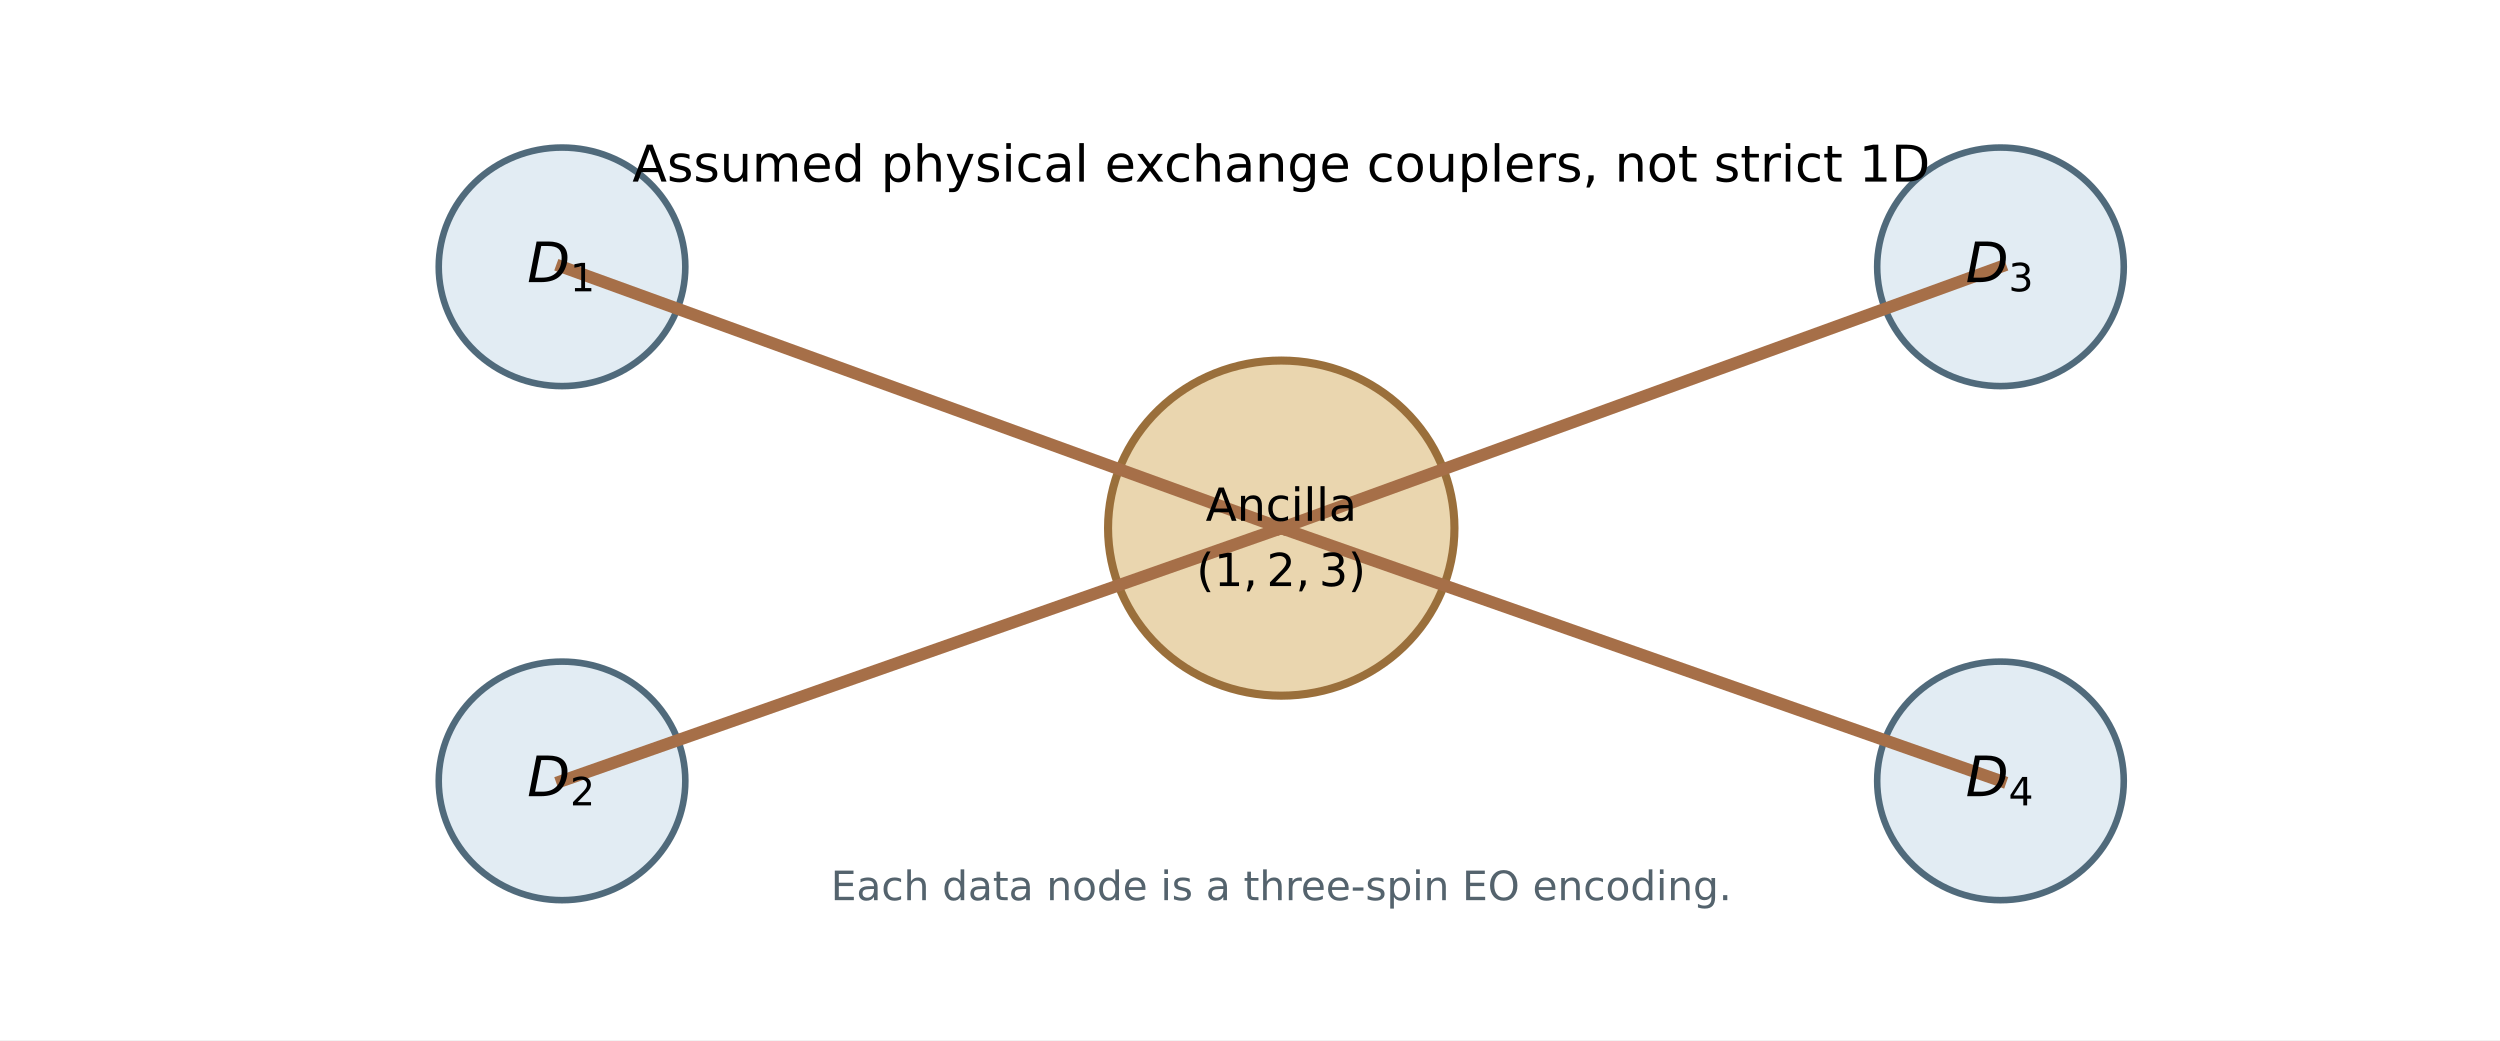
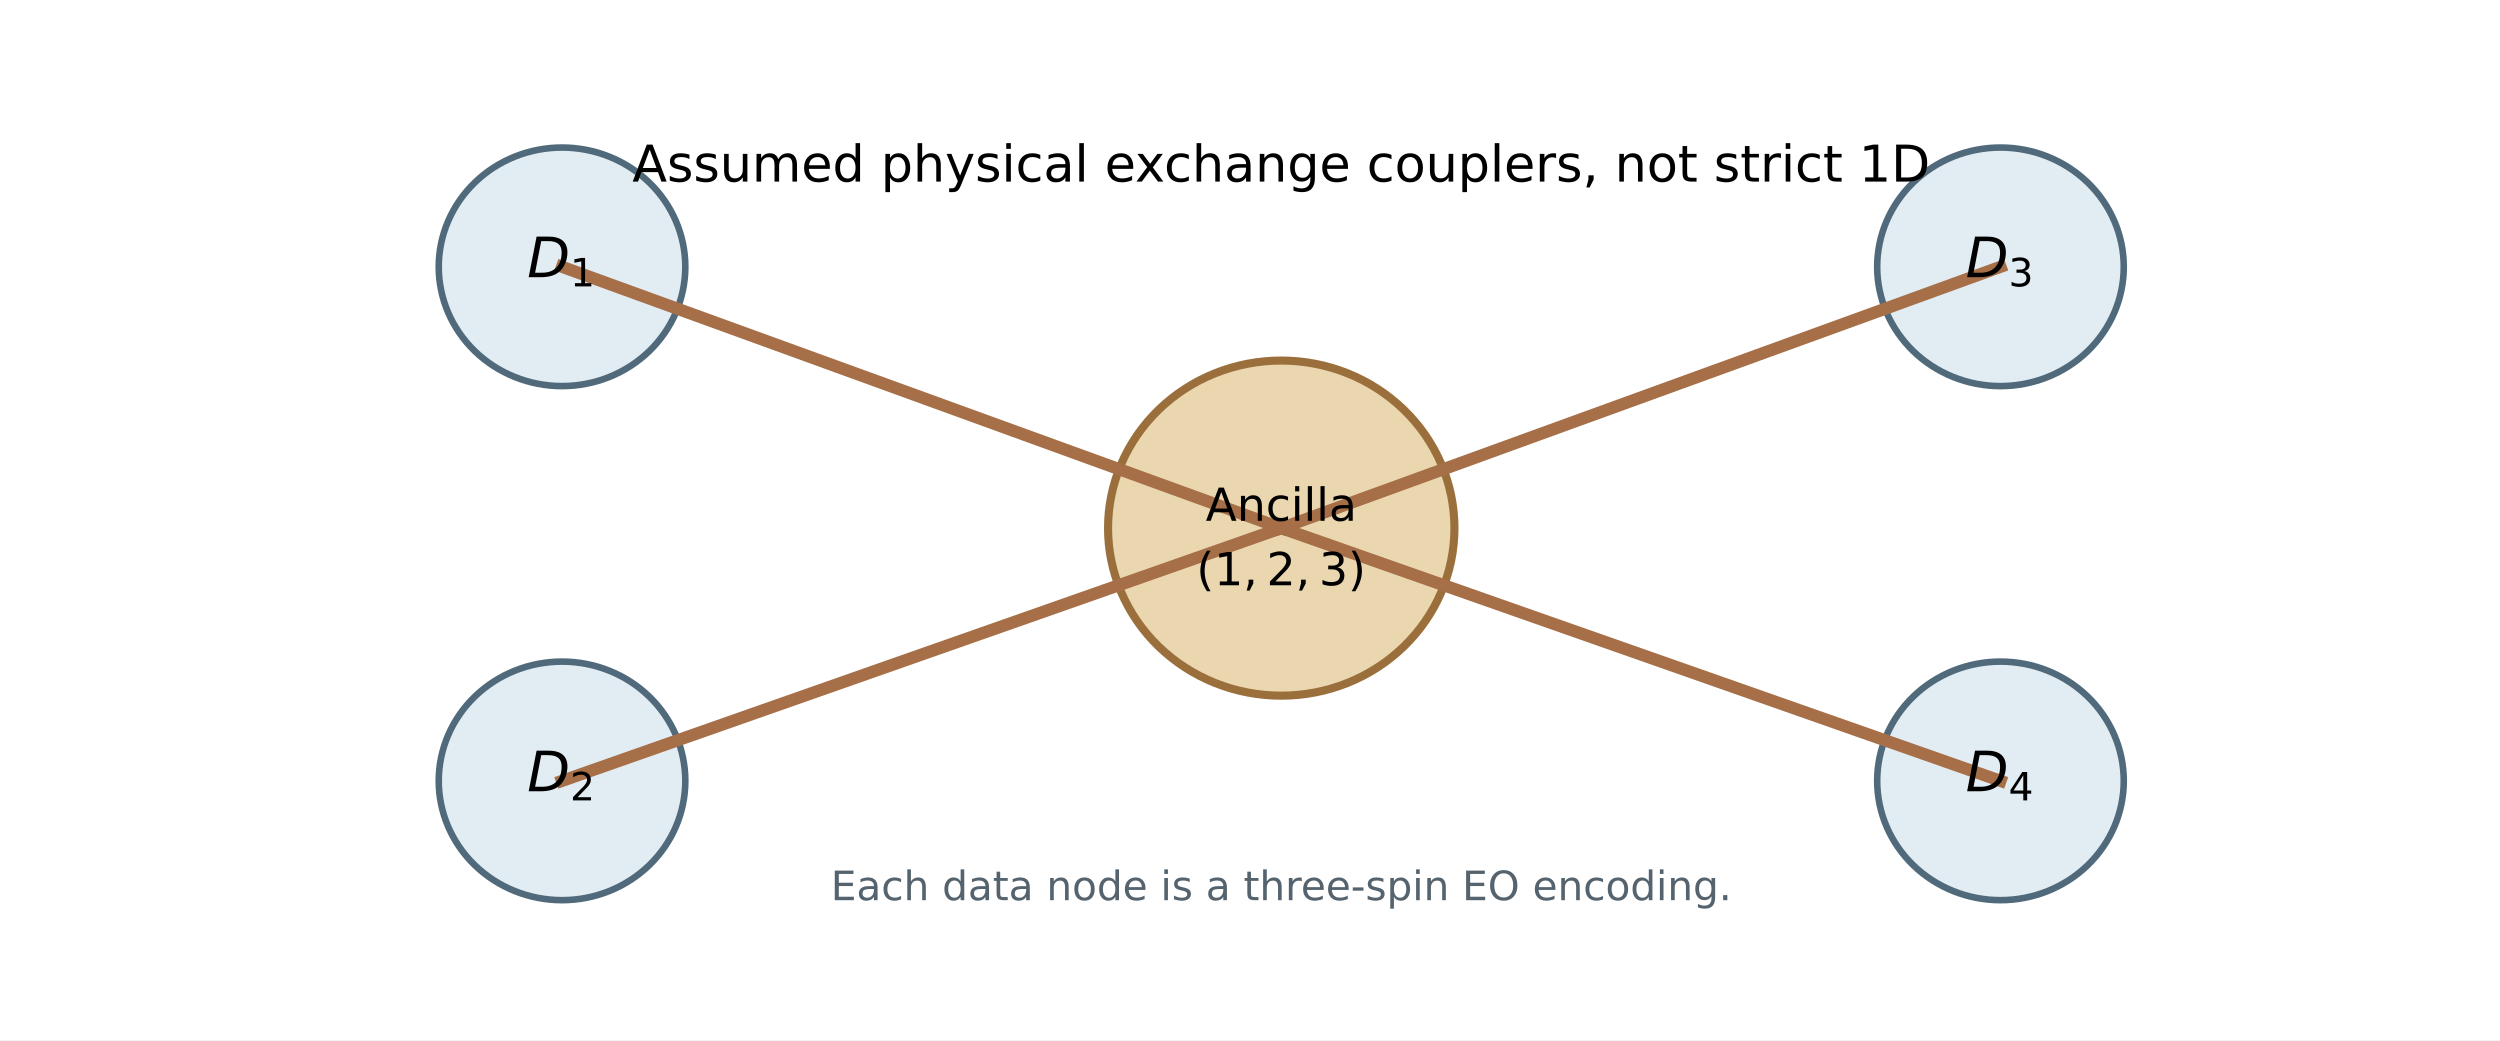
- <svg xmlns="http://www.w3.org/2000/svg" xmlns:xlink="http://www.w3.org/1999/xlink" width="493.2pt" height="205.2pt" viewBox="0 0 493.2 205.2" version="1.1">
+ <svg xmlns="http://www.w3.org/2000/svg" width="493.2pt" height="205.2pt" viewBox="0 0 493.2 205.2" version="1.1">
  <defs>
    <style type="text/css">*{stroke-linejoin: round; stroke-linecap: butt}</style>
  </defs>
  <g id="figure_1">
    <g id="patch_1">
      <path d="M 0 205.2  L 493.2 205.2  L 493.2 0  L 0 0  z " style="fill: #ffffff" />
    </g>
    <g id="axes_1">
      <g id="patch_2">
-         <path d="M 110.877 76.171  C 117.327 76.171 123.515 73.692 128.076 69.279  C 132.637 64.866 135.2 58.88 135.2 52.639  C 135.2 46.398 132.637 40.412 128.076 35.999  C 123.515 31.586 117.327 29.106 110.877 29.106  C 104.426 29.106 98.238 31.586 93.677 35.999  C 89.116 40.412 86.553 46.398 86.553 52.639  C 86.553 58.88 89.116 64.866 93.677 69.279  C 98.238 73.692 104.426 76.171 110.877 76.171  z " clip-path="url(#pbb33774e9b)" style="fill: #e2ecf3; stroke: #506a7b; stroke-width: 1.3; stroke-linejoin: miter" />
+         <path d="M 110.877 76.171  C 117.327 76.171 123.515 73.692 128.076 69.279  C 132.637 64.866 135.2 58.88 135.2 52.639  C 135.2 46.398 132.637 40.412 128.076 35.999  C 123.515 31.586 117.327 29.106 110.877 29.106  C 104.426 29.106 98.238 31.586 93.677 35.999  C 89.116 40.412 86.553 46.398 86.553 52.639  C 86.553 58.88 89.116 64.866 93.677 69.279  C 98.238 73.692 104.426 76.171 110.877 76.171  z " clip-path="url(#pcb5075f4f4)" style="fill: #e2ecf3; stroke: #506a7b; stroke-width: 1.3; stroke-linejoin: miter" />
      </g>
      <g id="patch_3">
-         <path d="M 110.877 177.585  C 117.327 177.585 123.515 175.106 128.076 170.693  C 132.637 166.28 135.2 160.294 135.2 154.053  C 135.2 147.812 132.637 141.826 128.076 137.413  C 123.515 133 117.327 130.52 110.877 130.52  C 104.426 130.52 98.238 133 93.677 137.413  C 89.116 141.826 86.553 147.812 86.553 154.053  C 86.553 160.294 89.116 166.28 93.677 170.693  C 98.238 175.106 104.426 177.585 110.877 177.585  z " clip-path="url(#pbb33774e9b)" style="fill: #e2ecf3; stroke: #506a7b; stroke-width: 1.3; stroke-linejoin: miter" />
+         <path d="M 110.877 177.585  C 117.327 177.585 123.515 175.106 128.076 170.693  C 132.637 166.28 135.2 160.294 135.2 154.053  C 135.2 147.812 132.637 141.826 128.076 137.413  C 123.515 133 117.327 130.52 110.877 130.52  C 104.426 130.52 98.238 133 93.677 137.413  C 89.116 141.826 86.553 147.812 86.553 154.053  C 86.553 160.294 89.116 166.28 93.677 170.693  C 98.238 175.106 104.426 177.585 110.877 177.585  z " clip-path="url(#pcb5075f4f4)" style="fill: #e2ecf3; stroke: #506a7b; stroke-width: 1.3; stroke-linejoin: miter" />
      </g>
      <g id="patch_4">
-         <path d="M 394.653 76.171  C 401.104 76.171 407.292 73.692 411.853 69.279  C 416.414 64.866 418.977 58.88 418.977 52.639  C 418.977 46.398 416.414 40.412 411.853 35.999  C 407.292 31.586 401.104 29.106 394.653 29.106  C 388.203 29.106 382.015 31.586 377.454 35.999  C 372.893 40.412 370.33 46.398 370.33 52.639  C 370.33 58.88 372.893 64.866 377.454 69.279  C 382.015 73.692 388.203 76.171 394.653 76.171  z " clip-path="url(#pbb33774e9b)" style="fill: #e2ecf3; stroke: #506a7b; stroke-width: 1.3; stroke-linejoin: miter" />
+         <path d="M 394.653 76.171  C 401.104 76.171 407.292 73.692 411.853 69.279  C 416.414 64.866 418.977 58.88 418.977 52.639  C 418.977 46.398 416.414 40.412 411.853 35.999  C 407.292 31.586 401.104 29.106 394.653 29.106  C 388.203 29.106 382.015 31.586 377.454 35.999  C 372.893 40.412 370.33 46.398 370.33 52.639  C 370.33 58.88 372.893 64.866 377.454 69.279  C 382.015 73.692 388.203 76.171 394.653 76.171  z " clip-path="url(#pcb5075f4f4)" style="fill: #e2ecf3; stroke: #506a7b; stroke-width: 1.3; stroke-linejoin: miter" />
      </g>
      <g id="patch_5">
-         <path d="M 394.653 177.585  C 401.104 177.585 407.292 175.106 411.853 170.693  C 416.414 166.28 418.977 160.294 418.977 154.053  C 418.977 147.812 416.414 141.826 411.853 137.413  C 407.292 133 401.104 130.52 394.653 130.52  C 388.203 130.52 382.015 133 377.454 137.413  C 372.893 141.826 370.33 147.812 370.33 154.053  C 370.33 160.294 372.893 166.28 377.454 170.693  C 382.015 175.106 388.203 177.585 394.653 177.585  z " clip-path="url(#pbb33774e9b)" style="fill: #e2ecf3; stroke: #506a7b; stroke-width: 1.3; stroke-linejoin: miter" />
+         <path d="M 394.653 177.585  C 401.104 177.585 407.292 175.106 411.853 170.693  C 416.414 166.28 418.977 160.294 418.977 154.053  C 418.977 147.812 416.414 141.826 411.853 137.413  C 407.292 133 401.104 130.52 394.653 130.52  C 388.203 130.52 382.015 133 377.454 137.413  C 372.893 141.826 370.33 147.812 370.33 154.053  C 370.33 160.294 372.893 166.28 377.454 170.693  C 382.015 175.106 388.203 177.585 394.653 177.585  z " clip-path="url(#pcb5075f4f4)" style="fill: #e2ecf3; stroke: #506a7b; stroke-width: 1.3; stroke-linejoin: miter" />
      </g>
      <g id="patch_6">
-         <path d="M 252.765 137.244  C 261.827 137.244 270.519 133.761 276.926 127.562  C 283.334 121.362 286.934 112.953 286.934 104.186  C 286.934 95.419 283.334 87.01 276.926 80.811  C 270.519 74.612 261.827 71.129 252.765 71.129  C 243.703 71.129 235.011 74.612 228.604 80.811  C 222.196 87.01 218.596 95.419 218.596 104.186  C 218.596 112.953 222.196 121.362 228.604 127.562  C 235.011 133.761 243.703 137.244 252.765 137.244  z " clip-path="url(#pbb33774e9b)" style="fill: #ead6af; stroke: #9a6f3b; stroke-width: 1.6; stroke-linejoin: miter" />
+         <path d="M 252.765 137.244  C 261.827 137.244 270.519 133.761 276.926 127.562  C 283.334 121.362 286.934 112.953 286.934 104.186  C 286.934 95.419 283.334 87.01 276.926 80.811  C 270.519 74.612 261.827 71.129 252.765 71.129  C 243.703 71.129 235.011 74.612 228.604 80.811  C 222.196 87.01 218.596 95.419 218.596 104.186  C 218.596 112.953 222.196 121.362 228.604 127.562  C 235.011 133.761 243.703 137.244 252.765 137.244  z " clip-path="url(#pcb5075f4f4)" style="fill: #ead6af; stroke: #9a6f3b; stroke-width: 1.6; stroke-linejoin: miter" />
      </g>
      <g id="line2d_1">
-         <path d="M 252.765 104.186  L 110.877 52.639  " clip-path="url(#pbb33774e9b)" style="fill: none; stroke: #a66f48; stroke-width: 2.4; stroke-linecap: square" />
+         <path d="M 252.765 104.186  L 110.877 52.639  " clip-path="url(#pcb5075f4f4)" style="fill: none; stroke: #a66f48; stroke-width: 2.4; stroke-linecap: square" />
      </g>
      <g id="line2d_2">
-         <path d="M 252.765 104.186  L 110.877 154.053  " clip-path="url(#pbb33774e9b)" style="fill: none; stroke: #a66f48; stroke-width: 2.4; stroke-linecap: square" />
+         <path d="M 252.765 104.186  L 110.877 154.053  " clip-path="url(#pcb5075f4f4)" style="fill: none; stroke: #a66f48; stroke-width: 2.4; stroke-linecap: square" />
      </g>
      <g id="line2d_3">
-         <path d="M 252.765 104.186  L 394.653 52.639  " clip-path="url(#pbb33774e9b)" style="fill: none; stroke: #a66f48; stroke-width: 2.4; stroke-linecap: square" />
+         <path d="M 252.765 104.186  L 394.653 52.639  " clip-path="url(#pcb5075f4f4)" style="fill: none; stroke: #a66f48; stroke-width: 2.4; stroke-linecap: square" />
      </g>
      <g id="line2d_4">
-         <path d="M 252.765 104.186  L 394.653 154.053  " clip-path="url(#pbb33774e9b)" style="fill: none; stroke: #a66f48; stroke-width: 2.4; stroke-linecap: square" />
+         <path d="M 252.765 104.186  L 394.653 154.053  " clip-path="url(#pcb5075f4f4)" style="fill: none; stroke: #a66f48; stroke-width: 2.4; stroke-linecap: square" />
      </g>
      <g id="text_1">
-         <g transform="translate(104.0016 55.67421) scale(0.11 -0.11)">
-           <defs>
-             <path id="DejaVuSans-Oblique-44" d="M 1081 4666  L 2438 4666  Q 3519 4666 4070 4208  Q 4622 3750 4622 2847  Q 4622 2250 4412 1698  Q 4203 1147 3834 769  Q 3463 381 2891 190  Q 2319 0 1538 0  L 172 0  L 1081 4666  z M 1613 4147  L 909 519  L 1734 519  Q 2794 519 3375 1128  Q 3956 1738 3956 2847  Q 3956 3519 3581 3833  Q 3206 4147 2406 4147  L 1613 4147  z " transform="scale(0.015625)" />
-             <path id="DejaVuSans-31" d="M 794 531  L 1825 531  L 1825 4091  L 703 3866  L 703 4441  L 1819 4666  L 2450 4666  L 2450 531  L 3481 531  L 3481 0  L 794 0  L 794 531  z " transform="scale(0.015625)" />
-           </defs>
-           <use xlink:href="#DejaVuSans-Oblique-44" transform="translate(0 0.09375)" />
-           <use xlink:href="#DejaVuSans-31" transform="translate(77.00195 -16.3125) scale(0.7)" />
+         <g transform="translate(104.0016 55.67421)">
+           <text>
+             <tspan x="0" y="-0.984" style="font-style: oblique; font-size: 11px; font-family: 'DejaVu Sans'">D</tspan>
+             <tspan x="8.47" y="0.82" style="font-size: 7.7px; font-family: 'DejaVu Sans'">1</tspan>
+           </text>
        </g>
      </g>
      <g id="text_2">
-         <g transform="translate(104.0016 157.0881) scale(0.11 -0.11)">
-           <defs>
-             <path id="DejaVuSans-32" d="M 1228 531  L 3431 531  L 3431 0  L 469 0  L 469 531  Q 828 903 1448 1529  Q 2069 2156 2228 2338  Q 2531 2678 2651 2914  Q 2772 3150 2772 3378  Q 2772 3750 2511 3984  Q 2250 4219 1831 4219  Q 1534 4219 1204 4116  Q 875 4013 500 3803  L 500 4441  Q 881 4594 1212 4672  Q 1544 4750 1819 4750  Q 2544 4750 2975 4387  Q 3406 4025 3406 3419  Q 3406 3131 3298 2873  Q 3191 2616 2906 2266  Q 2828 2175 2409 1742  Q 1991 1309 1228 531  z " transform="scale(0.015625)" />
-           </defs>
-           <use xlink:href="#DejaVuSans-Oblique-44" transform="translate(0 0.09375)" />
-           <use xlink:href="#DejaVuSans-32" transform="translate(77.00195 -16.3125) scale(0.7)" />
+         <g transform="translate(104.0016 157.0881)">
+           <text>
+             <tspan x="0" y="-0.984" style="font-style: oblique; font-size: 11px; font-family: 'DejaVu Sans'">D</tspan>
+             <tspan x="8.47" y="0.82" style="font-size: 7.7px; font-family: 'DejaVu Sans'">2</tspan>
+           </text>
        </g>
      </g>
      <g id="text_3">
-         <g transform="translate(387.7784 55.67421) scale(0.11 -0.11)">
-           <defs>
-             <path id="DejaVuSans-33" d="M 2597 2516  Q 3050 2419 3304 2112  Q 3559 1806 3559 1356  Q 3559 666 3084 287  Q 2609 -91 1734 -91  Q 1441 -91 1130 -33  Q 819 25 488 141  L 488 750  Q 750 597 1062 519  Q 1375 441 1716 441  Q 2309 441 2620 675  Q 2931 909 2931 1356  Q 2931 1769 2642 2001  Q 2353 2234 1838 2234  L 1294 2234  L 1294 2753  L 1863 2753  Q 2328 2753 2575 2939  Q 2822 3125 2822 3475  Q 2822 3834 2567 4026  Q 2313 4219 1838 4219  Q 1578 4219 1281 4162  Q 984 4106 628 3988  L 628 4550  Q 988 4650 1302 4700  Q 1616 4750 1894 4750  Q 2613 4750 3031 4423  Q 3450 4097 3450 3541  Q 3450 3153 3228 2886  Q 3006 2619 2597 2516  z " transform="scale(0.015625)" />
-           </defs>
-           <use xlink:href="#DejaVuSans-Oblique-44" transform="translate(0 0.09375)" />
-           <use xlink:href="#DejaVuSans-33" transform="translate(77.00195 -16.3125) scale(0.7)" />
+         <g transform="translate(387.7784 55.67421)">
+           <text>
+             <tspan x="0" y="-0.984" style="font-style: oblique; font-size: 11px; font-family: 'DejaVu Sans'">D</tspan>
+             <tspan x="8.47" y="0.82" style="font-size: 7.7px; font-family: 'DejaVu Sans'">3</tspan>
+           </text>
        </g>
      </g>
      <g id="text_4">
-         <g transform="translate(387.7784 157.0881) scale(0.11 -0.11)">
-           <defs>
-             <path id="DejaVuSans-34" d="M 2419 4116  L 825 1625  L 2419 1625  L 2419 4116  z M 2253 4666  L 3047 4666  L 3047 1625  L 3713 1625  L 3713 1100  L 3047 1100  L 3047 0  L 2419 0  L 2419 1100  L 313 1100  L 313 1709  L 2253 4666  z " transform="scale(0.015625)" />
-           </defs>
-           <use xlink:href="#DejaVuSans-Oblique-44" transform="translate(0 0.09375)" />
-           <use xlink:href="#DejaVuSans-34" transform="translate(77.00195 -16.3125) scale(0.7)" />
+         <g transform="translate(387.7784 157.0881)">
+           <text>
+             <tspan x="0" y="-0.984" style="font-style: oblique; font-size: 11px; font-family: 'DejaVu Sans'">D</tspan>
+             <tspan x="8.47" y="0.82" style="font-size: 7.7px; font-family: 'DejaVu Sans'">4</tspan>
+           </text>
        </g>
      </g>
      <g id="text_5">
-         <g transform="translate(237.8524 102.7476) scale(0.09 -0.09)">
-           <defs>
-             <path id="DejaVuSans-41" d="M 2188 4044  L 1331 1722  L 3047 1722  L 2188 4044  z M 1831 4666  L 2547 4666  L 4325 0  L 3669 0  L 3244 1197  L 1141 1197  L 716 0  L 50 0  L 1831 4666  z " transform="scale(0.015625)" />
-             <path id="DejaVuSans-6e" d="M 3513 2113  L 3513 0  L 2938 0  L 2938 2094  Q 2938 2591 2744 2837  Q 2550 3084 2163 3084  Q 1697 3084 1428 2787  Q 1159 2491 1159 1978  L 1159 0  L 581 0  L 581 3500  L 1159 3500  L 1159 2956  Q 1366 3272 1645 3428  Q 1925 3584 2291 3584  Q 2894 3584 3203 3211  Q 3513 2838 3513 2113  z " transform="scale(0.015625)" />
-             <path id="DejaVuSans-63" d="M 3122 3366  L 3122 2828  Q 2878 2963 2633 3030  Q 2388 3097 2138 3097  Q 1578 3097 1268 2742  Q 959 2388 959 1747  Q 959 1106 1268 751  Q 1578 397 2138 397  Q 2388 397 2633 464  Q 2878 531 3122 666  L 3122 134  Q 2881 22 2623 -34  Q 2366 -91 2075 -91  Q 1284 -91 818 406  Q 353 903 353 1747  Q 353 2603 823 3093  Q 1294 3584 2113 3584  Q 2378 3584 2631 3529  Q 2884 3475 3122 3366  z " transform="scale(0.015625)" />
-             <path id="DejaVuSans-69" d="M 603 3500  L 1178 3500  L 1178 0  L 603 0  L 603 3500  z M 603 4863  L 1178 4863  L 1178 4134  L 603 4134  L 603 4863  z " transform="scale(0.015625)" />
-             <path id="DejaVuSans-6c" d="M 603 4863  L 1178 4863  L 1178 0  L 603 0  L 603 4863  z " transform="scale(0.015625)" />
-             <path id="DejaVuSans-61" d="M 2194 1759  Q 1497 1759 1228 1600  Q 959 1441 959 1056  Q 959 750 1161 570  Q 1363 391 1709 391  Q 2188 391 2477 730  Q 2766 1069 2766 1631  L 2766 1759  L 2194 1759  z M 3341 1997  L 3341 0  L 2766 0  L 2766 531  Q 2569 213 2275 61  Q 1981 -91 1556 -91  Q 1019 -91 701 211  Q 384 513 384 1019  Q 384 1609 779 1909  Q 1175 2209 1959 2209  L 2766 2209  L 2766 2266  Q 2766 2663 2505 2880  Q 2244 3097 1772 3097  Q 1472 3097 1187 3025  Q 903 2953 641 2809  L 641 3341  Q 956 3463 1253 3523  Q 1550 3584 1831 3584  Q 2591 3584 2966 3190  Q 3341 2797 3341 1997  z " transform="scale(0.015625)" />
-           </defs>
-           <use xlink:href="#DejaVuSans-41" />
-           <use xlink:href="#DejaVuSans-6e" transform="translate(68.4082 0)" />
-           <use xlink:href="#DejaVuSans-63" transform="translate(131.7871 0)" />
-           <use xlink:href="#DejaVuSans-69" transform="translate(186.7676 0)" />
-           <use xlink:href="#DejaVuSans-6c" transform="translate(214.5508 0)" />
-           <use xlink:href="#DejaVuSans-6c" transform="translate(242.334 0)" />
-           <use xlink:href="#DejaVuSans-61" transform="translate(270.1172 0)" />
-         </g>
+         <text style="font-size: 9px; font-family: 'DejaVu Sans'; text-anchor: middle" x="252.765" y="102.748" transform="rotate(-0 252.765 102.7476)">Ancilla</text>
      </g>
      <g id="text_6">
-         <g transform="translate(236.025 115.6345) scale(0.09 -0.09)">
-           <defs>
-             <path id="DejaVuSans-28" d="M 1984 4856  Q 1566 4138 1362 3434  Q 1159 2731 1159 2009  Q 1159 1288 1364 580  Q 1569 -128 1984 -844  L 1484 -844  Q 1016 -109 783 600  Q 550 1309 550 2009  Q 550 2706 781 3412  Q 1013 4119 1484 4856  L 1984 4856  z " transform="scale(0.015625)" />
-             <path id="DejaVuSans-2c" d="M 750 794  L 1409 794  L 1409 256  L 897 -744  L 494 -744  L 750 256  L 750 794  z " transform="scale(0.015625)" />
-             <path id="DejaVuSans-29" d="M 513 4856  L 1013 4856  Q 1481 4119 1714 3412  Q 1947 2706 1947 2009  Q 1947 1309 1714 600  Q 1481 -109 1013 -844  L 513 -844  Q 928 -128 1133 580  Q 1338 1288 1338 2009  Q 1338 2731 1133 3434  Q 928 4138 513 4856  z " transform="scale(0.015625)" />
-           </defs>
-           <use xlink:href="#DejaVuSans-28" transform="translate(0 0.125)" />
-           <use xlink:href="#DejaVuSans-31" transform="translate(39.01367 0.125)" />
-           <use xlink:href="#DejaVuSans-2c" transform="translate(102.6367 0.125)" />
-           <use xlink:href="#DejaVuSans-32" transform="translate(153.9062 0.125)" />
-           <use xlink:href="#DejaVuSans-2c" transform="translate(217.5293 0.125)" />
-           <use xlink:href="#DejaVuSans-33" transform="translate(268.7988 0.125)" />
-           <use xlink:href="#DejaVuSans-29" transform="translate(332.4219 0.125)" />
+         <g transform="translate(236.025 115.6345)">
+           <text>
+             <tspan x="0" y="-0.172" style="font-size: 9px; font-family: 'DejaVu Sans'">(</tspan>
+             <tspan x="3.511" y="-0.172" style="font-size: 9px; font-family: 'DejaVu Sans'">1</tspan>
+             <tspan x="9.237" y="-0.172" style="font-size: 9px; font-family: 'DejaVu Sans'">,</tspan>
+             <tspan x="13.852" y="-0.172" style="font-size: 9px; font-family: 'DejaVu Sans'">2</tspan>
+             <tspan x="19.578" y="-0.172" style="font-size: 9px; font-family: 'DejaVu Sans'">,</tspan>
+             <tspan x="24.192" y="-0.172" style="font-size: 9px; font-family: 'DejaVu Sans'">3</tspan>
+             <tspan x="29.918" y="-0.172" style="font-size: 9px; font-family: 'DejaVu Sans'">)</tspan>
+           </text>
        </g>
      </g>
      <g id="text_7">
-         <g transform="translate(124.7455 35.82996) scale(0.1 -0.1)">
-           <defs>
-             <path id="DejaVuSans-73" d="M 2834 3397  L 2834 2853  Q 2591 2978 2328 3040  Q 2066 3103 1784 3103  Q 1356 3103 1142 2972  Q 928 2841 928 2578  Q 928 2378 1081 2264  Q 1234 2150 1697 2047  L 1894 2003  Q 2506 1872 2764 1633  Q 3022 1394 3022 966  Q 3022 478 2636 193  Q 2250 -91 1575 -91  Q 1294 -91 989 -36  Q 684 19 347 128  L 347 722  Q 666 556 975 473  Q 1284 391 1588 391  Q 1994 391 2212 530  Q 2431 669 2431 922  Q 2431 1156 2273 1281  Q 2116 1406 1581 1522  L 1381 1569  Q 847 1681 609 1914  Q 372 2147 372 2553  Q 372 3047 722 3315  Q 1072 3584 1716 3584  Q 2034 3584 2315 3537  Q 2597 3491 2834 3397  z " transform="scale(0.015625)" />
-             <path id="DejaVuSans-75" d="M 544 1381  L 544 3500  L 1119 3500  L 1119 1403  Q 1119 906 1312 657  Q 1506 409 1894 409  Q 2359 409 2629 706  Q 2900 1003 2900 1516  L 2900 3500  L 3475 3500  L 3475 0  L 2900 0  L 2900 538  Q 2691 219 2414 64  Q 2138 -91 1772 -91  Q 1169 -91 856 284  Q 544 659 544 1381  z M 1991 3584  L 1991 3584  z " transform="scale(0.015625)" />
-             <path id="DejaVuSans-6d" d="M 3328 2828  Q 3544 3216 3844 3400  Q 4144 3584 4550 3584  Q 5097 3584 5394 3201  Q 5691 2819 5691 2113  L 5691 0  L 5113 0  L 5113 2094  Q 5113 2597 4934 2840  Q 4756 3084 4391 3084  Q 3944 3084 3684 2787  Q 3425 2491 3425 1978  L 3425 0  L 2847 0  L 2847 2094  Q 2847 2600 2669 2842  Q 2491 3084 2119 3084  Q 1678 3084 1418 2786  Q 1159 2488 1159 1978  L 1159 0  L 581 0  L 581 3500  L 1159 3500  L 1159 2956  Q 1356 3278 1631 3431  Q 1906 3584 2284 3584  Q 2666 3584 2933 3390  Q 3200 3197 3328 2828  z " transform="scale(0.015625)" />
-             <path id="DejaVuSans-65" d="M 3597 1894  L 3597 1613  L 953 1613  Q 991 1019 1311 708  Q 1631 397 2203 397  Q 2534 397 2845 478  Q 3156 559 3463 722  L 3463 178  Q 3153 47 2828 -22  Q 2503 -91 2169 -91  Q 1331 -91 842 396  Q 353 884 353 1716  Q 353 2575 817 3079  Q 1281 3584 2069 3584  Q 2775 3584 3186 3129  Q 3597 2675 3597 1894  z M 3022 2063  Q 3016 2534 2758 2815  Q 2500 3097 2075 3097  Q 1594 3097 1305 2825  Q 1016 2553 972 2059  L 3022 2063  z " transform="scale(0.015625)" />
-             <path id="DejaVuSans-64" d="M 2906 2969  L 2906 4863  L 3481 4863  L 3481 0  L 2906 0  L 2906 525  Q 2725 213 2448 61  Q 2172 -91 1784 -91  Q 1150 -91 751 415  Q 353 922 353 1747  Q 353 2572 751 3078  Q 1150 3584 1784 3584  Q 2172 3584 2448 3432  Q 2725 3281 2906 2969  z M 947 1747  Q 947 1113 1208 752  Q 1469 391 1925 391  Q 2381 391 2643 752  Q 2906 1113 2906 1747  Q 2906 2381 2643 2742  Q 2381 3103 1925 3103  Q 1469 3103 1208 2742  Q 947 2381 947 1747  z " transform="scale(0.015625)" />
-             <path id="DejaVuSans-20" transform="scale(0.015625)" />
-             <path id="DejaVuSans-70" d="M 1159 525  L 1159 -1331  L 581 -1331  L 581 3500  L 1159 3500  L 1159 2969  Q 1341 3281 1617 3432  Q 1894 3584 2278 3584  Q 2916 3584 3314 3078  Q 3713 2572 3713 1747  Q 3713 922 3314 415  Q 2916 -91 2278 -91  Q 1894 -91 1617 61  Q 1341 213 1159 525  z M 3116 1747  Q 3116 2381 2855 2742  Q 2594 3103 2138 3103  Q 1681 3103 1420 2742  Q 1159 2381 1159 1747  Q 1159 1113 1420 752  Q 1681 391 2138 391  Q 2594 391 2855 752  Q 3116 1113 3116 1747  z " transform="scale(0.015625)" />
-             <path id="DejaVuSans-68" d="M 3513 2113  L 3513 0  L 2938 0  L 2938 2094  Q 2938 2591 2744 2837  Q 2550 3084 2163 3084  Q 1697 3084 1428 2787  Q 1159 2491 1159 1978  L 1159 0  L 581 0  L 581 4863  L 1159 4863  L 1159 2956  Q 1366 3272 1645 3428  Q 1925 3584 2291 3584  Q 2894 3584 3203 3211  Q 3513 2838 3513 2113  z " transform="scale(0.015625)" />
-             <path id="DejaVuSans-79" d="M 2059 -325  Q 1816 -950 1584 -1140  Q 1353 -1331 966 -1331  L 506 -1331  L 506 -850  L 844 -850  Q 1081 -850 1212 -737  Q 1344 -625 1503 -206  L 1606 56  L 191 3500  L 800 3500  L 1894 763  L 2988 3500  L 3597 3500  L 2059 -325  z " transform="scale(0.015625)" />
-             <path id="DejaVuSans-78" d="M 3513 3500  L 2247 1797  L 3578 0  L 2900 0  L 1881 1375  L 863 0  L 184 0  L 1544 1831  L 300 3500  L 978 3500  L 1906 2253  L 2834 3500  L 3513 3500  z " transform="scale(0.015625)" />
-             <path id="DejaVuSans-67" d="M 2906 1791  Q 2906 2416 2648 2759  Q 2391 3103 1925 3103  Q 1463 3103 1205 2759  Q 947 2416 947 1791  Q 947 1169 1205 825  Q 1463 481 1925 481  Q 2391 481 2648 825  Q 2906 1169 2906 1791  z M 3481 434  Q 3481 -459 3084 -895  Q 2688 -1331 1869 -1331  Q 1566 -1331 1297 -1286  Q 1028 -1241 775 -1147  L 775 -588  Q 1028 -725 1275 -790  Q 1522 -856 1778 -856  Q 2344 -856 2625 -561  Q 2906 -266 2906 331  L 2906 616  Q 2728 306 2450 153  Q 2172 0 1784 0  Q 1141 0 747 490  Q 353 981 353 1791  Q 353 2603 747 3093  Q 1141 3584 1784 3584  Q 2172 3584 2450 3431  Q 2728 3278 2906 2969  L 2906 3500  L 3481 3500  L 3481 434  z " transform="scale(0.015625)" />
-             <path id="DejaVuSans-6f" d="M 1959 3097  Q 1497 3097 1228 2736  Q 959 2375 959 1747  Q 959 1119 1226 758  Q 1494 397 1959 397  Q 2419 397 2687 759  Q 2956 1122 2956 1747  Q 2956 2369 2687 2733  Q 2419 3097 1959 3097  z M 1959 3584  Q 2709 3584 3137 3096  Q 3566 2609 3566 1747  Q 3566 888 3137 398  Q 2709 -91 1959 -91  Q 1206 -91 779 398  Q 353 888 353 1747  Q 353 2609 779 3096  Q 1206 3584 1959 3584  z " transform="scale(0.015625)" />
-             <path id="DejaVuSans-72" d="M 2631 2963  Q 2534 3019 2420 3045  Q 2306 3072 2169 3072  Q 1681 3072 1420 2755  Q 1159 2438 1159 1844  L 1159 0  L 581 0  L 581 3500  L 1159 3500  L 1159 2956  Q 1341 3275 1631 3429  Q 1922 3584 2338 3584  Q 2397 3584 2469 3576  Q 2541 3569 2628 3553  L 2631 2963  z " transform="scale(0.015625)" />
-             <path id="DejaVuSans-74" d="M 1172 4494  L 1172 3500  L 2356 3500  L 2356 3053  L 1172 3053  L 1172 1153  Q 1172 725 1289 603  Q 1406 481 1766 481  L 2356 481  L 2356 0  L 1766 0  Q 1100 0 847 248  Q 594 497 594 1153  L 594 3053  L 172 3053  L 172 3500  L 594 3500  L 594 4494  L 1172 4494  z " transform="scale(0.015625)" />
-             <path id="DejaVuSans-44" d="M 1259 4147  L 1259 519  L 2022 519  Q 2988 519 3436 956  Q 3884 1394 3884 2338  Q 3884 3275 3436 3711  Q 2988 4147 2022 4147  L 1259 4147  z M 628 4666  L 1925 4666  Q 3281 4666 3915 4102  Q 4550 3538 4550 2338  Q 4550 1131 3912 565  Q 3275 0 1925 0  L 628 0  L 628 4666  z " transform="scale(0.015625)" />
-           </defs>
-           <use xlink:href="#DejaVuSans-41" />
-           <use xlink:href="#DejaVuSans-73" transform="translate(68.4082 0)" />
-           <use xlink:href="#DejaVuSans-73" transform="translate(120.5078 0)" />
-           <use xlink:href="#DejaVuSans-75" transform="translate(172.6074 0)" />
-           <use xlink:href="#DejaVuSans-6d" transform="translate(235.9863 0)" />
-           <use xlink:href="#DejaVuSans-65" transform="translate(333.3984 0)" />
-           <use xlink:href="#DejaVuSans-64" transform="translate(394.9219 0)" />
-           <use xlink:href="#DejaVuSans-20" transform="translate(458.3984 0)" />
-           <use xlink:href="#DejaVuSans-70" transform="translate(490.1855 0)" />
-           <use xlink:href="#DejaVuSans-68" transform="translate(553.6621 0)" />
-           <use xlink:href="#DejaVuSans-79" transform="translate(617.041 0)" />
-           <use xlink:href="#DejaVuSans-73" transform="translate(676.2207 0)" />
-           <use xlink:href="#DejaVuSans-69" transform="translate(728.3203 0)" />
-           <use xlink:href="#DejaVuSans-63" transform="translate(756.1035 0)" />
-           <use xlink:href="#DejaVuSans-61" transform="translate(811.084 0)" />
-           <use xlink:href="#DejaVuSans-6c" transform="translate(872.3633 0)" />
-           <use xlink:href="#DejaVuSans-20" transform="translate(900.1465 0)" />
-           <use xlink:href="#DejaVuSans-65" transform="translate(931.9336 0)" />
-           <use xlink:href="#DejaVuSans-78" transform="translate(991.707 0)" />
-           <use xlink:href="#DejaVuSans-63" transform="translate(1049.137 0)" />
-           <use xlink:href="#DejaVuSans-68" transform="translate(1104.117 0)" />
-           <use xlink:href="#DejaVuSans-61" transform="translate(1167.496 0)" />
-           <use xlink:href="#DejaVuSans-6e" transform="translate(1228.775 0)" />
-           <use xlink:href="#DejaVuSans-67" transform="translate(1292.154 0)" />
-           <use xlink:href="#DejaVuSans-65" transform="translate(1355.631 0)" />
-           <use xlink:href="#DejaVuSans-20" transform="translate(1417.154 0)" />
-           <use xlink:href="#DejaVuSans-63" transform="translate(1448.941 0)" />
-           <use xlink:href="#DejaVuSans-6f" transform="translate(1503.922 0)" />
-           <use xlink:href="#DejaVuSans-75" transform="translate(1565.104 0)" />
-           <use xlink:href="#DejaVuSans-70" transform="translate(1628.482 0)" />
-           <use xlink:href="#DejaVuSans-6c" transform="translate(1691.959 0)" />
-           <use xlink:href="#DejaVuSans-65" transform="translate(1719.742 0)" />
-           <use xlink:href="#DejaVuSans-72" transform="translate(1781.266 0)" />
-           <use xlink:href="#DejaVuSans-73" transform="translate(1822.379 0)" />
-           <use xlink:href="#DejaVuSans-2c" transform="translate(1874.479 0)" />
-           <use xlink:href="#DejaVuSans-20" transform="translate(1906.266 0)" />
-           <use xlink:href="#DejaVuSans-6e" transform="translate(1938.053 0)" />
-           <use xlink:href="#DejaVuSans-6f" transform="translate(2001.432 0)" />
-           <use xlink:href="#DejaVuSans-74" transform="translate(2062.613 0)" />
-           <use xlink:href="#DejaVuSans-20" transform="translate(2101.822 0)" />
-           <use xlink:href="#DejaVuSans-73" transform="translate(2133.609 0)" />
-           <use xlink:href="#DejaVuSans-74" transform="translate(2185.709 0)" />
-           <use xlink:href="#DejaVuSans-72" transform="translate(2224.918 0)" />
-           <use xlink:href="#DejaVuSans-69" transform="translate(2266.031 0)" />
-           <use xlink:href="#DejaVuSans-63" transform="translate(2293.814 0)" />
-           <use xlink:href="#DejaVuSans-74" transform="translate(2348.795 0)" />
-           <use xlink:href="#DejaVuSans-20" transform="translate(2388.004 0)" />
-           <use xlink:href="#DejaVuSans-31" transform="translate(2419.791 0)" />
-           <use xlink:href="#DejaVuSans-44" transform="translate(2483.414 0)" />
-         </g>
+         <text style="font-size: 10px; font-family: 'DejaVu Sans'; text-anchor: middle" x="252.765" y="35.83" transform="rotate(-0 252.765 35.82996)">Assumed physical exchange couplers, not strict 1D</text>
      </g>
      <g id="text_8">
-         <g style="fill: #54636d" transform="translate(163.9056 177.5853) scale(0.08 -0.08)">
-           <defs>
-             <path id="DejaVuSans-45" d="M 628 4666  L 3578 4666  L 3578 4134  L 1259 4134  L 1259 2753  L 3481 2753  L 3481 2222  L 1259 2222  L 1259 531  L 3634 531  L 3634 0  L 628 0  L 628 4666  z " transform="scale(0.015625)" />
-             <path id="DejaVuSans-2d" d="M 313 2009  L 1997 2009  L 1997 1497  L 313 1497  L 313 2009  z " transform="scale(0.015625)" />
-             <path id="DejaVuSans-4f" d="M 2522 4238  Q 1834 4238 1429 3725  Q 1025 3213 1025 2328  Q 1025 1447 1429 934  Q 1834 422 2522 422  Q 3209 422 3611 934  Q 4013 1447 4013 2328  Q 4013 3213 3611 3725  Q 3209 4238 2522 4238  z M 2522 4750  Q 3503 4750 4090 4092  Q 4678 3434 4678 2328  Q 4678 1225 4090 567  Q 3503 -91 2522 -91  Q 1538 -91 948 565  Q 359 1222 359 2328  Q 359 3434 948 4092  Q 1538 4750 2522 4750  z " transform="scale(0.015625)" />
-             <path id="DejaVuSans-2e" d="M 684 794  L 1344 794  L 1344 0  L 684 0  L 684 794  z " transform="scale(0.015625)" />
-           </defs>
-           <use xlink:href="#DejaVuSans-45" />
-           <use xlink:href="#DejaVuSans-61" transform="translate(63.18359 0)" />
-           <use xlink:href="#DejaVuSans-63" transform="translate(124.4629 0)" />
-           <use xlink:href="#DejaVuSans-68" transform="translate(179.4434 0)" />
-           <use xlink:href="#DejaVuSans-20" transform="translate(242.8223 0)" />
-           <use xlink:href="#DejaVuSans-64" transform="translate(274.6094 0)" />
-           <use xlink:href="#DejaVuSans-61" transform="translate(338.0859 0)" />
-           <use xlink:href="#DejaVuSans-74" transform="translate(399.3652 0)" />
-           <use xlink:href="#DejaVuSans-61" transform="translate(438.5742 0)" />
-           <use xlink:href="#DejaVuSans-20" transform="translate(499.8535 0)" />
-           <use xlink:href="#DejaVuSans-6e" transform="translate(531.6406 0)" />
-           <use xlink:href="#DejaVuSans-6f" transform="translate(595.0195 0)" />
-           <use xlink:href="#DejaVuSans-64" transform="translate(656.2012 0)" />
-           <use xlink:href="#DejaVuSans-65" transform="translate(719.6777 0)" />
-           <use xlink:href="#DejaVuSans-20" transform="translate(781.2012 0)" />
-           <use xlink:href="#DejaVuSans-69" transform="translate(812.9883 0)" />
-           <use xlink:href="#DejaVuSans-73" transform="translate(840.7715 0)" />
-           <use xlink:href="#DejaVuSans-20" transform="translate(892.8711 0)" />
-           <use xlink:href="#DejaVuSans-61" transform="translate(924.6582 0)" />
-           <use xlink:href="#DejaVuSans-20" transform="translate(985.9375 0)" />
-           <use xlink:href="#DejaVuSans-74" transform="translate(1017.725 0)" />
-           <use xlink:href="#DejaVuSans-68" transform="translate(1056.934 0)" />
-           <use xlink:href="#DejaVuSans-72" transform="translate(1120.312 0)" />
-           <use xlink:href="#DejaVuSans-65" transform="translate(1159.176 0)" />
-           <use xlink:href="#DejaVuSans-65" transform="translate(1220.699 0)" />
-           <use xlink:href="#DejaVuSans-2d" transform="translate(1282.223 0)" />
-           <use xlink:href="#DejaVuSans-73" transform="translate(1318.307 0)" />
-           <use xlink:href="#DejaVuSans-70" transform="translate(1370.406 0)" />
-           <use xlink:href="#DejaVuSans-69" transform="translate(1433.883 0)" />
-           <use xlink:href="#DejaVuSans-6e" transform="translate(1461.666 0)" />
-           <use xlink:href="#DejaVuSans-20" transform="translate(1525.045 0)" />
-           <use xlink:href="#DejaVuSans-45" transform="translate(1556.832 0)" />
-           <use xlink:href="#DejaVuSans-4f" transform="translate(1620.016 0)" />
-           <use xlink:href="#DejaVuSans-20" transform="translate(1698.727 0)" />
-           <use xlink:href="#DejaVuSans-65" transform="translate(1730.514 0)" />
-           <use xlink:href="#DejaVuSans-6e" transform="translate(1792.037 0)" />
-           <use xlink:href="#DejaVuSans-63" transform="translate(1855.416 0)" />
-           <use xlink:href="#DejaVuSans-6f" transform="translate(1910.396 0)" />
-           <use xlink:href="#DejaVuSans-64" transform="translate(1971.578 0)" />
-           <use xlink:href="#DejaVuSans-69" transform="translate(2035.055 0)" />
-           <use xlink:href="#DejaVuSans-6e" transform="translate(2062.838 0)" />
-           <use xlink:href="#DejaVuSans-67" transform="translate(2126.217 0)" />
-           <use xlink:href="#DejaVuSans-2e" transform="translate(2189.693 0)" />
-         </g>
+         <text style="font-size: 8px; font-family: 'DejaVu Sans'; text-anchor: middle; fill: #54636d" x="252.765" y="177.585" transform="rotate(-0 252.765 177.5853)">Each data node is a three-spin EO encoding.</text>
      </g>
    </g>
  </g>
  <defs>
-     <clipPath id="pbb33774e9b">
+     <clipPath id="pcb5075f4f4">
      <rect x="61.65" y="24.624" width="382.23" height="158.004" />
    </clipPath>
  </defs>
</svg>
